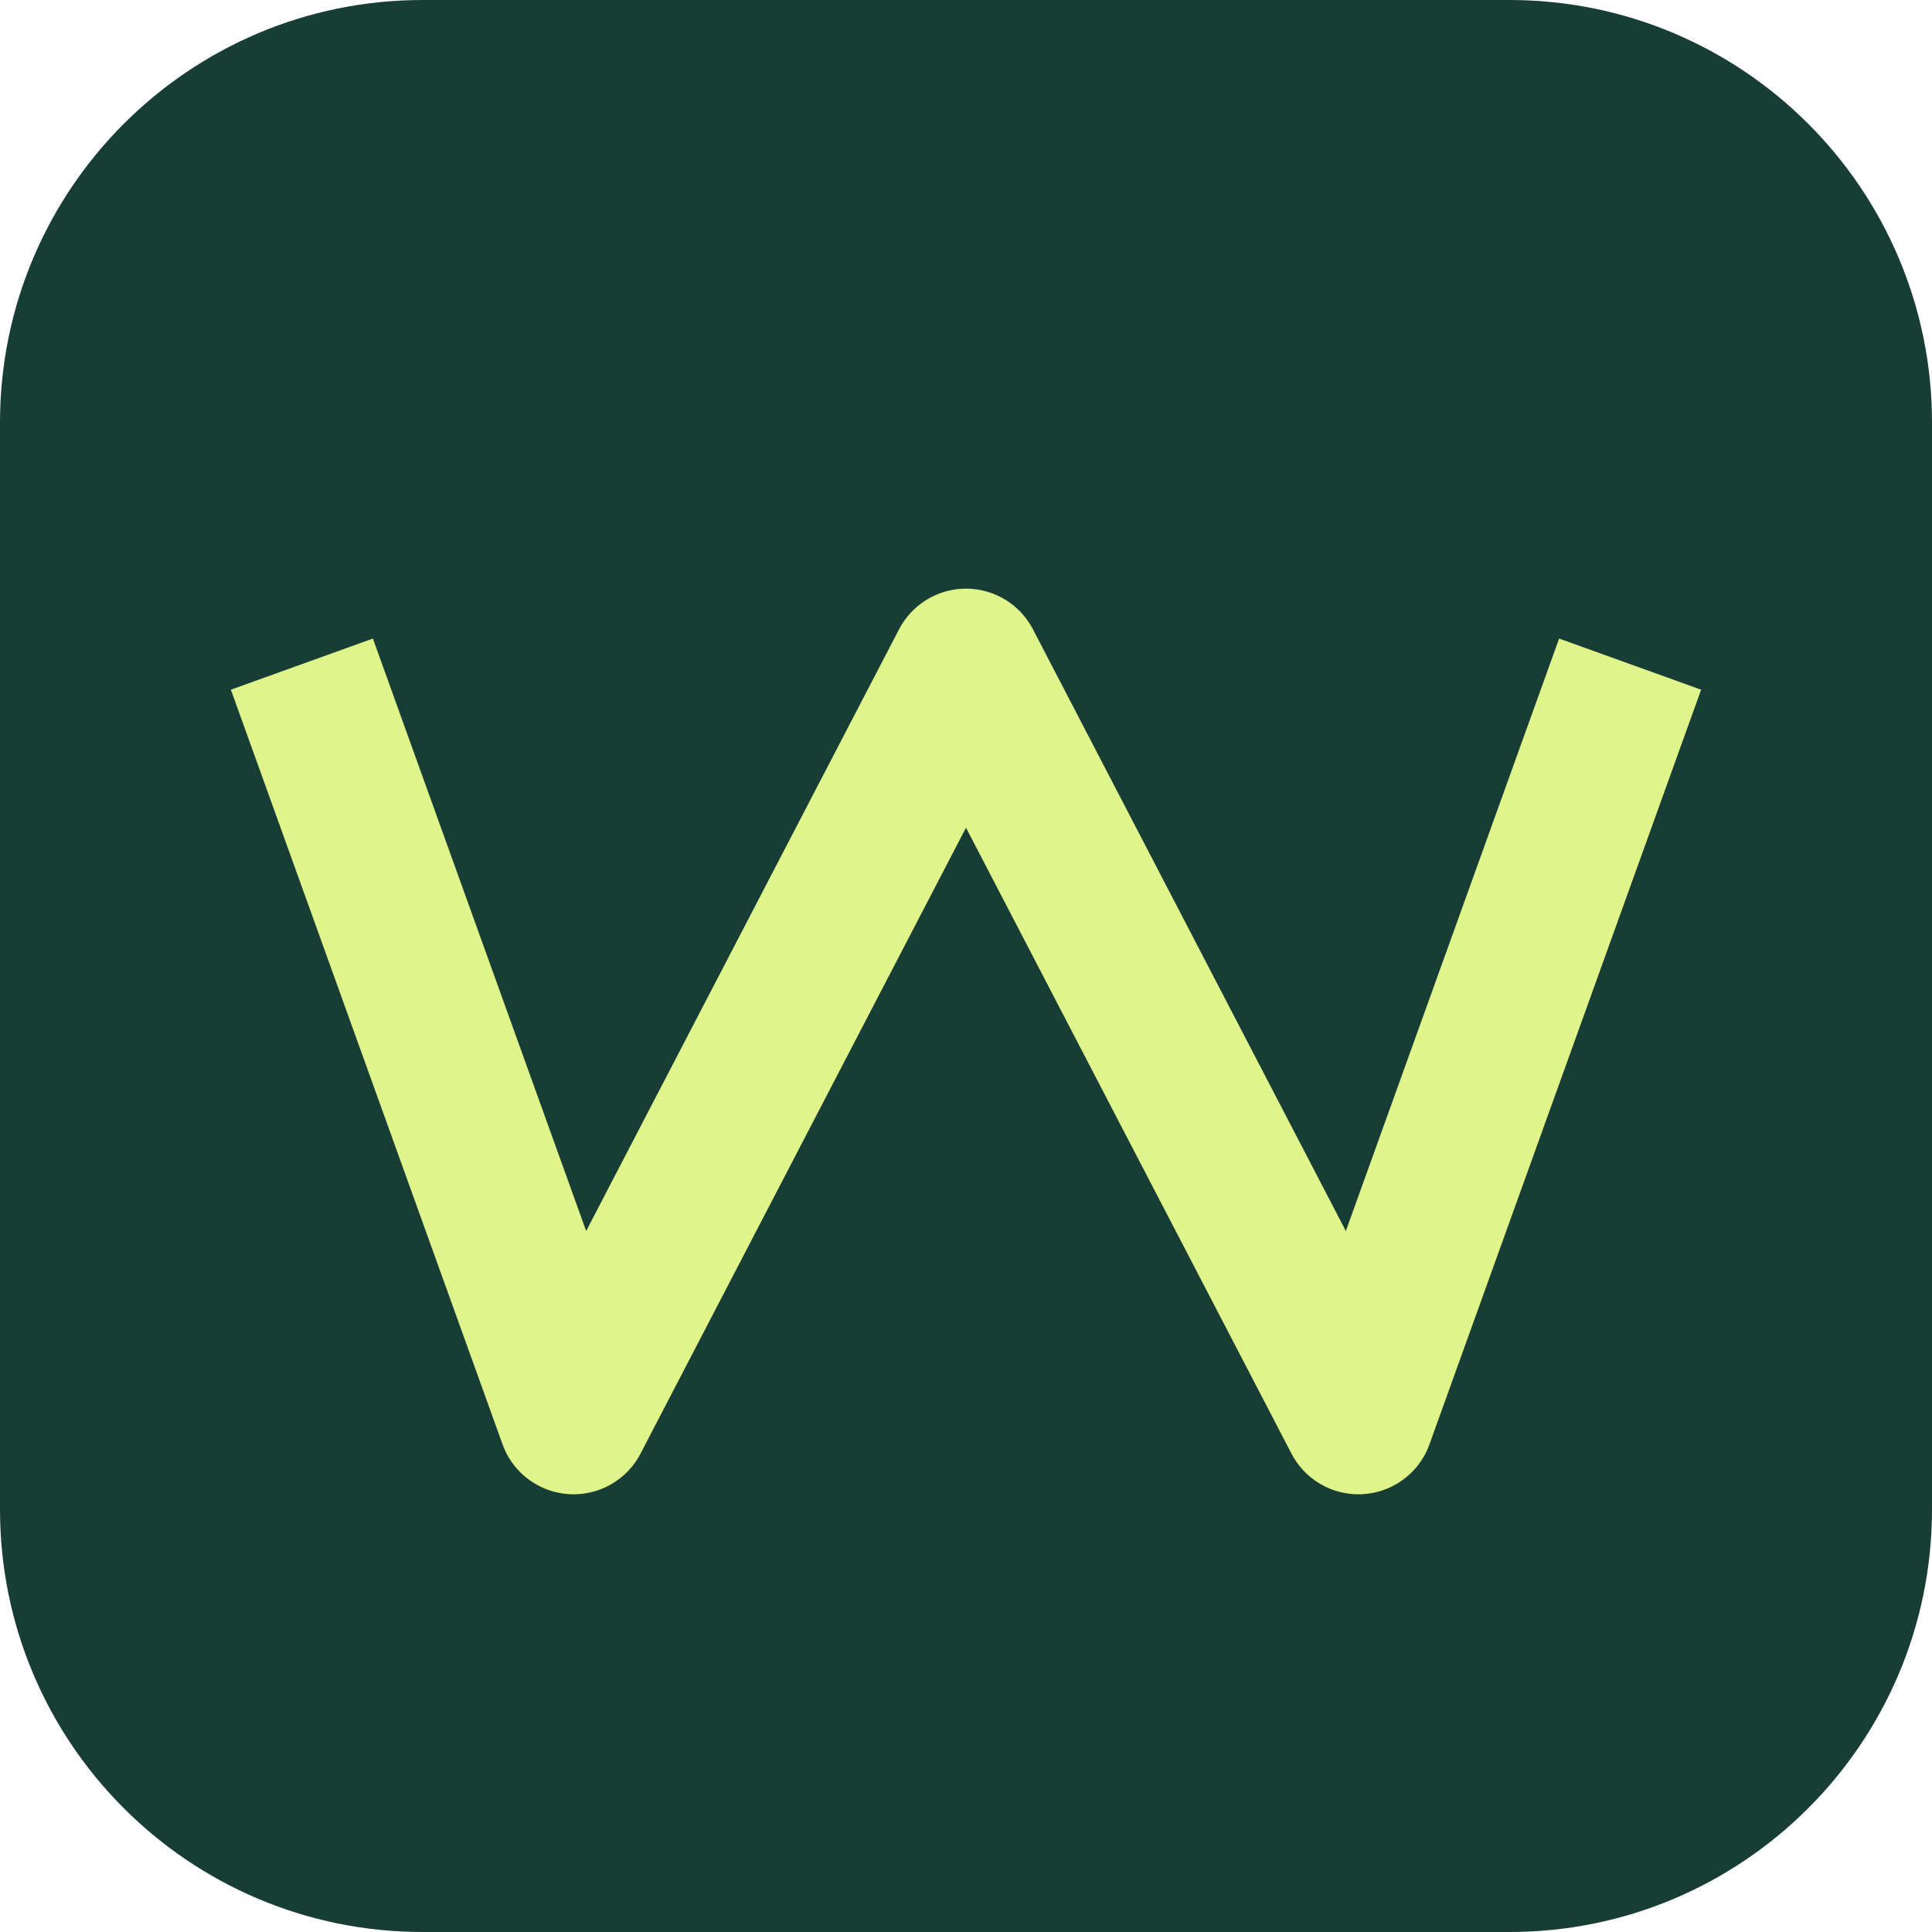
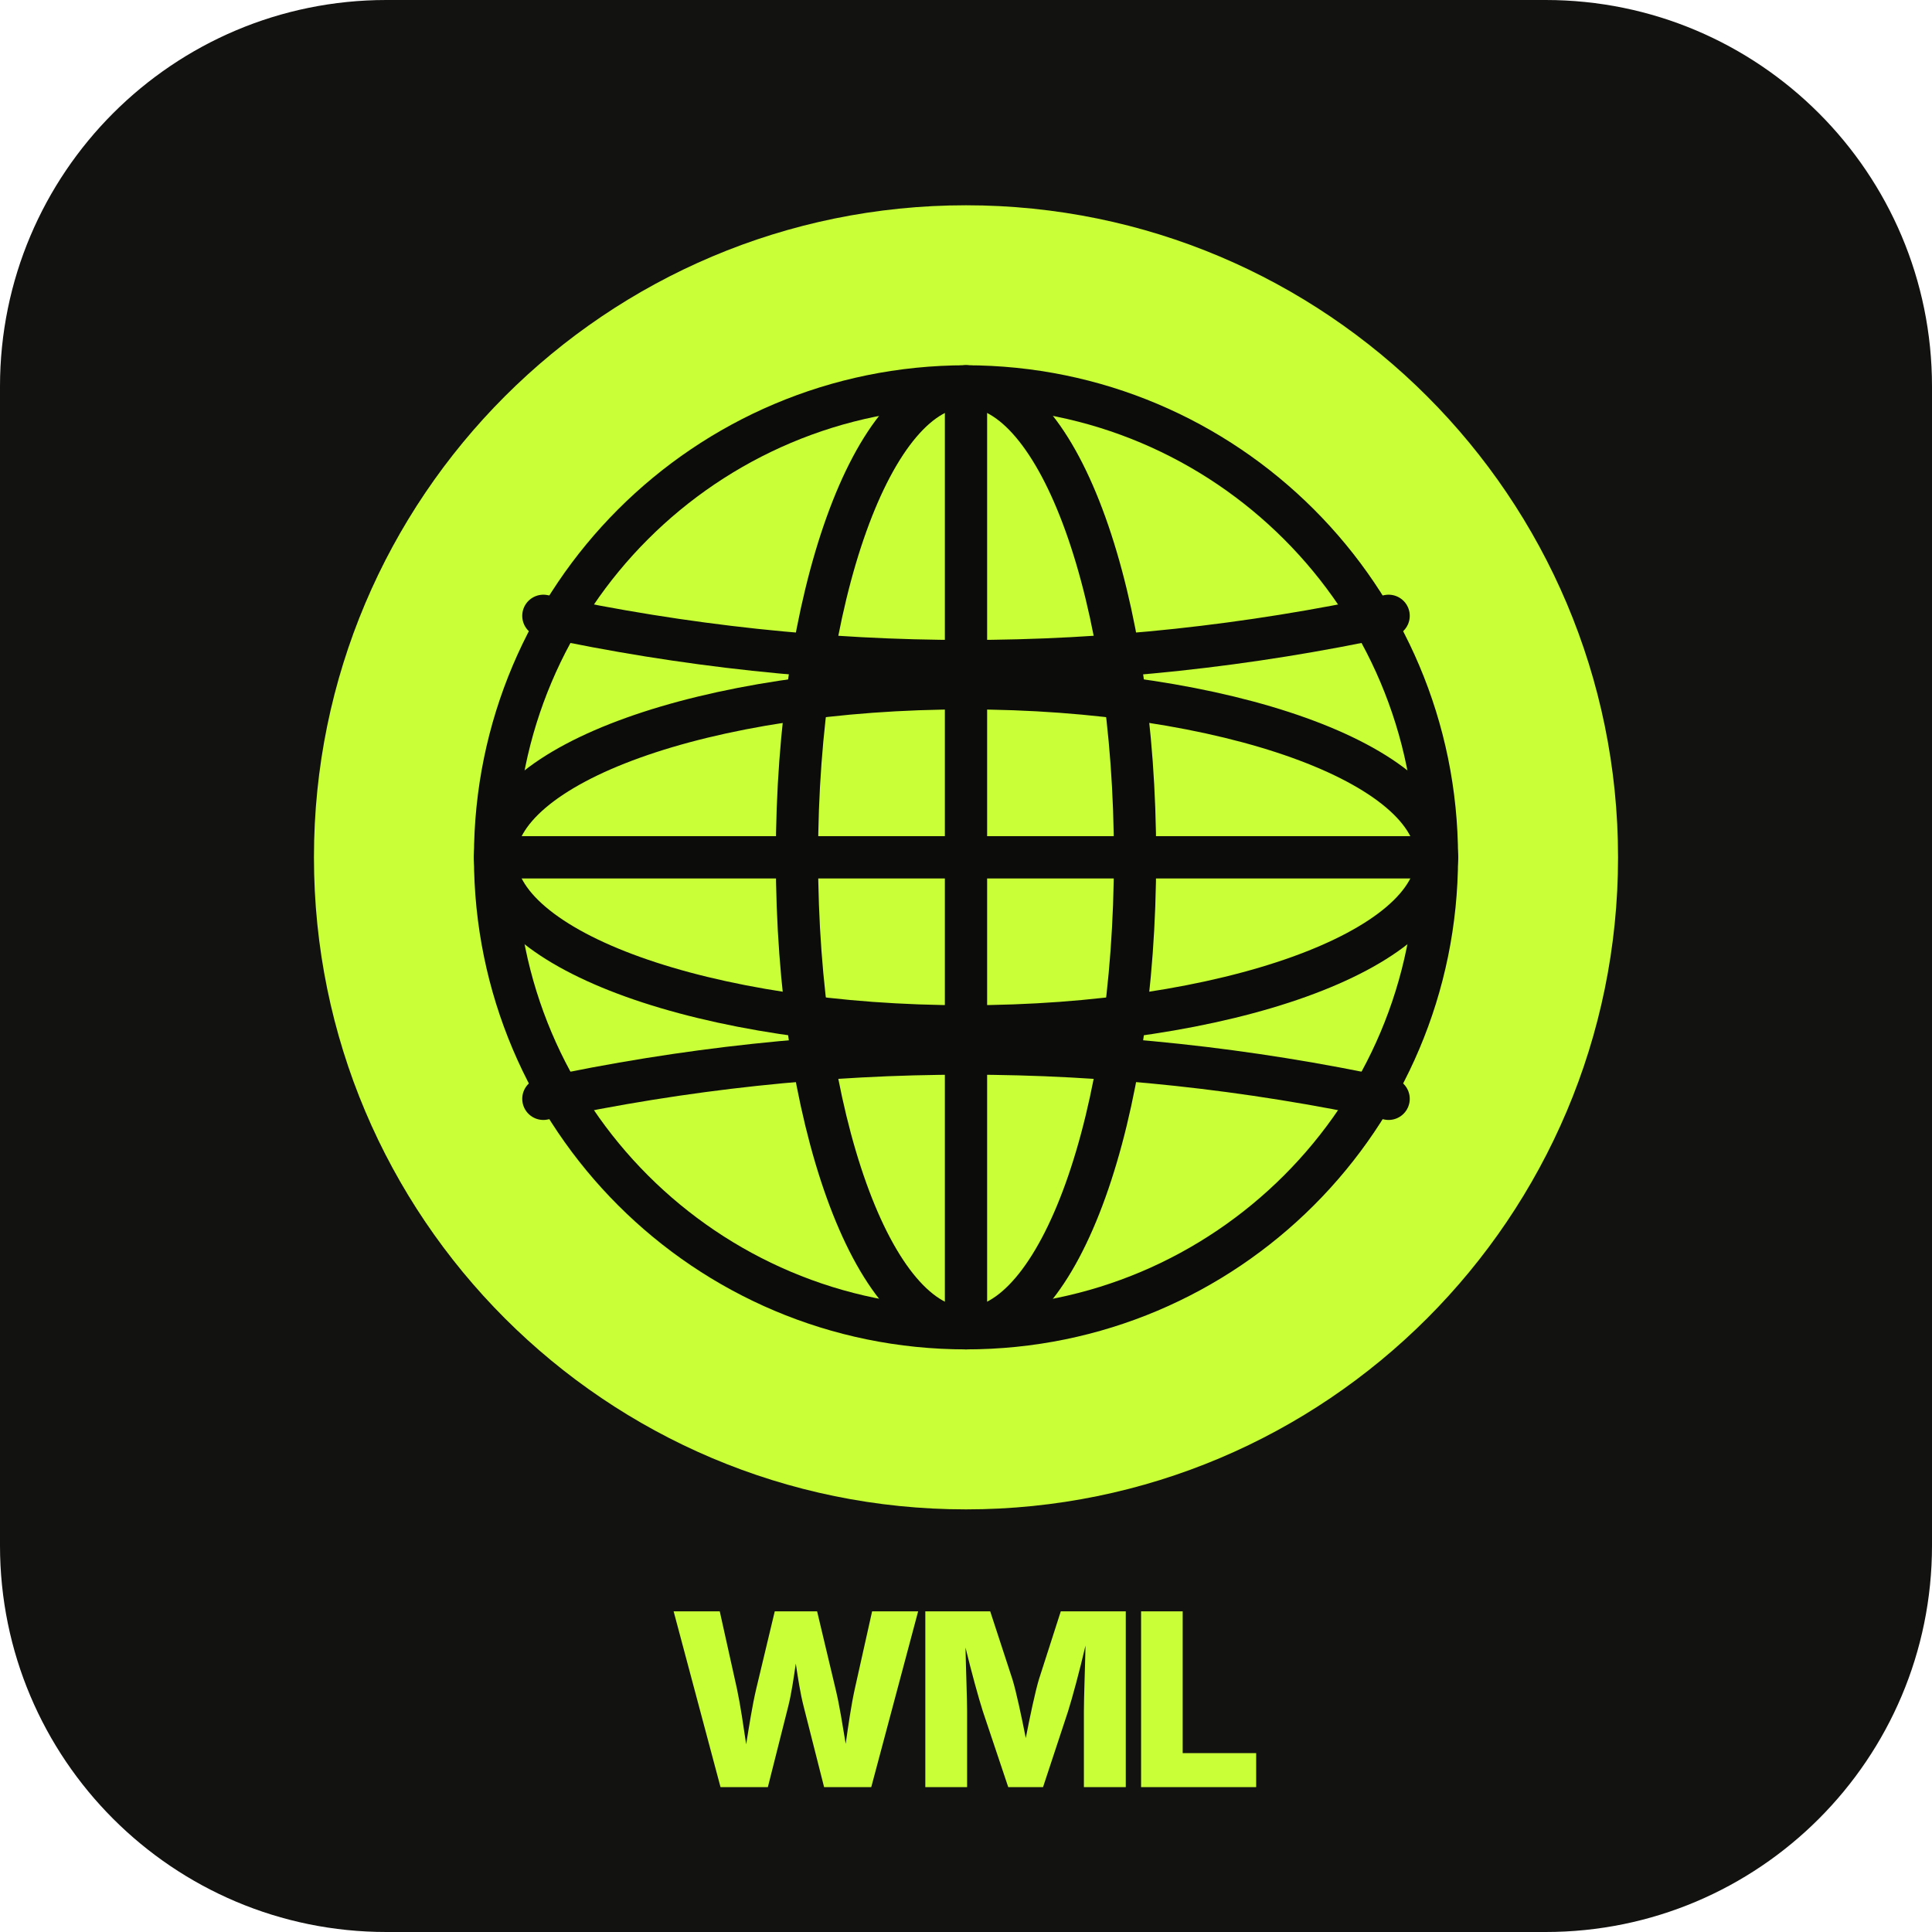
- <svg xmlns="http://www.w3.org/2000/svg" viewBox="0 0 64 64">
-   <rect width="64" height="64" rx="14" fill="#173d35" />
-   <path d="m10 22 9 25 13-25 13 25 9-25" fill="none" stroke="#dff48b" stroke-width="5" stroke-linejoin="round" />
+ <svg xmlns="http://www.w3.org/2000/svg" viewBox="0 0 320 320" role="img" aria-label="wml">
+   <rect width="320" height="320" rx="64" fill="#121310" />
+   <circle cx="160" cy="142" r="108" fill="#c8ff36" />
+   <g transform="translate(60 42)" fill="none" stroke="#0c0d0a" stroke-width="7" stroke-linecap="round" stroke-linejoin="round">
+     <circle cx="100" cy="100" r="78" />
+     <ellipse cx="100" cy="100" rx="78" ry="28" />
+     <ellipse cx="100" cy="100" rx="28" ry="78" />
+     <line x1="22" y1="100" x2="178" y2="100" />
+     <line x1="100" y1="22" x2="100" y2="178" />
+     <path d="M30 60 Q100 75 170 60" />
+     <path d="M30 140 Q100 125 170 140" />
+   </g>
+   <text x="160" y="296" text-anchor="middle" fill="#c8ff36" font-family="Inter, Helvetica, Arial, sans-serif" font-size="40" font-weight="800" letter-spacing="-2">WML</text>
</svg>
